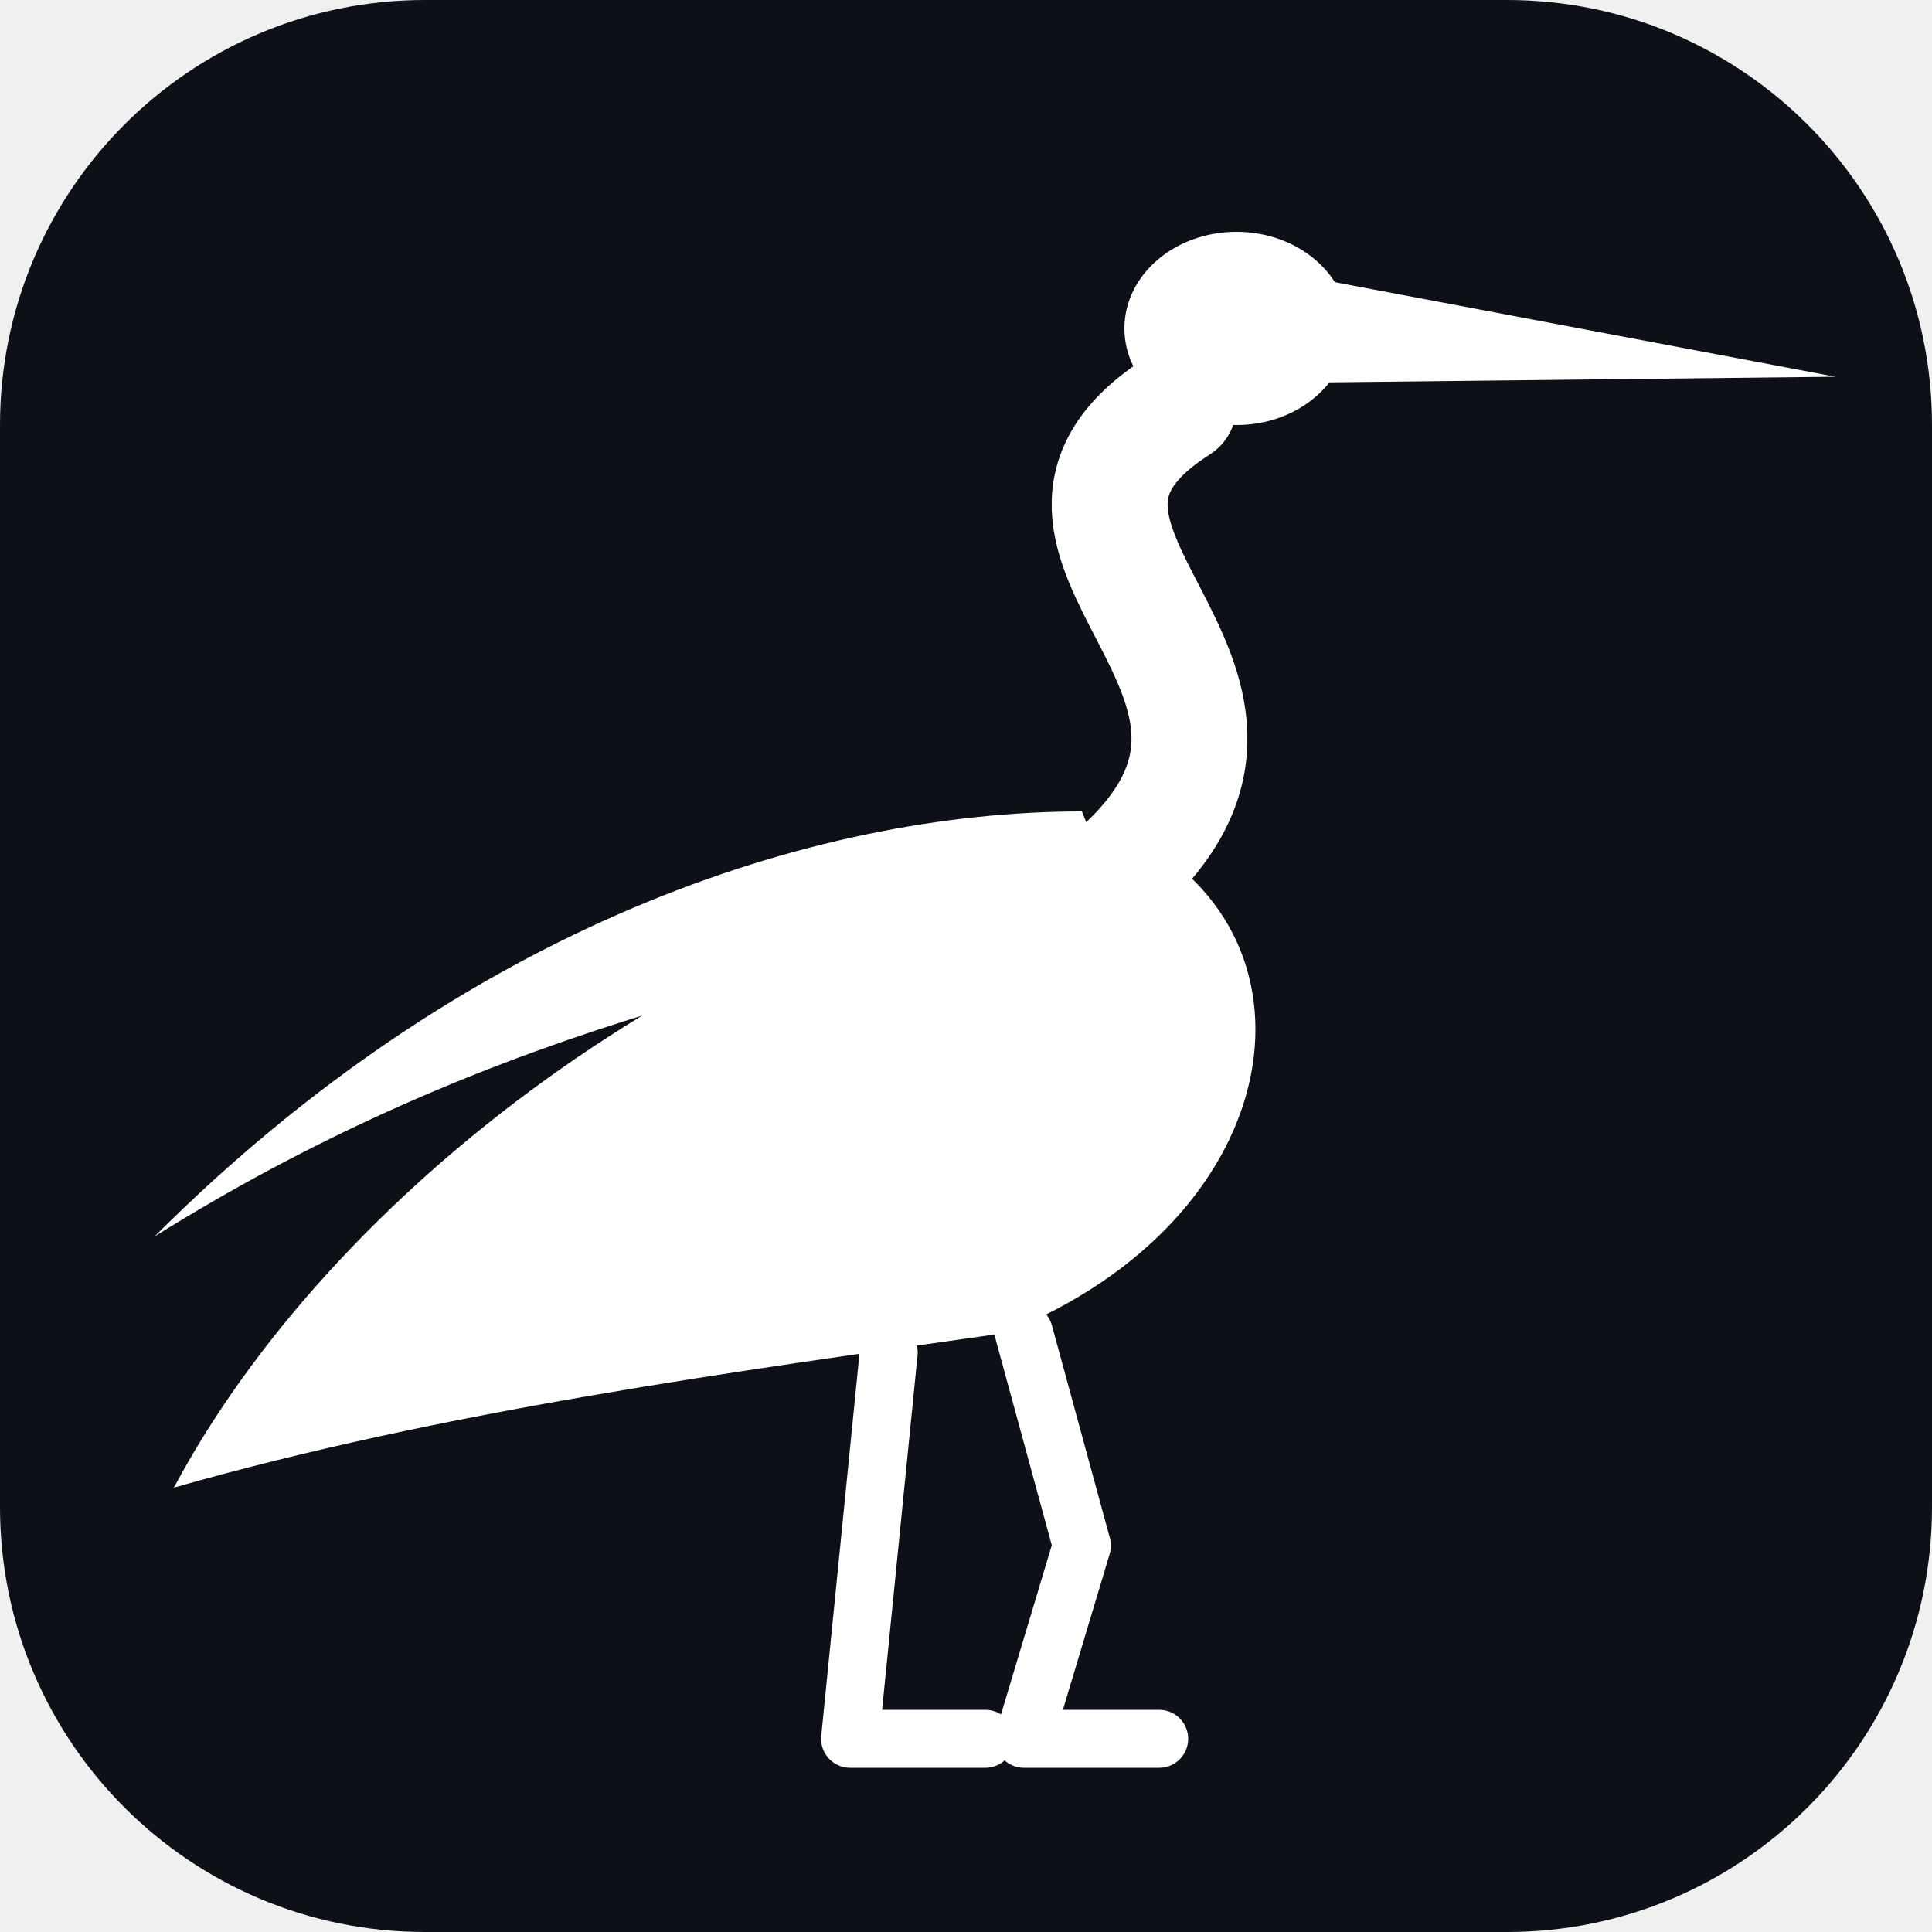
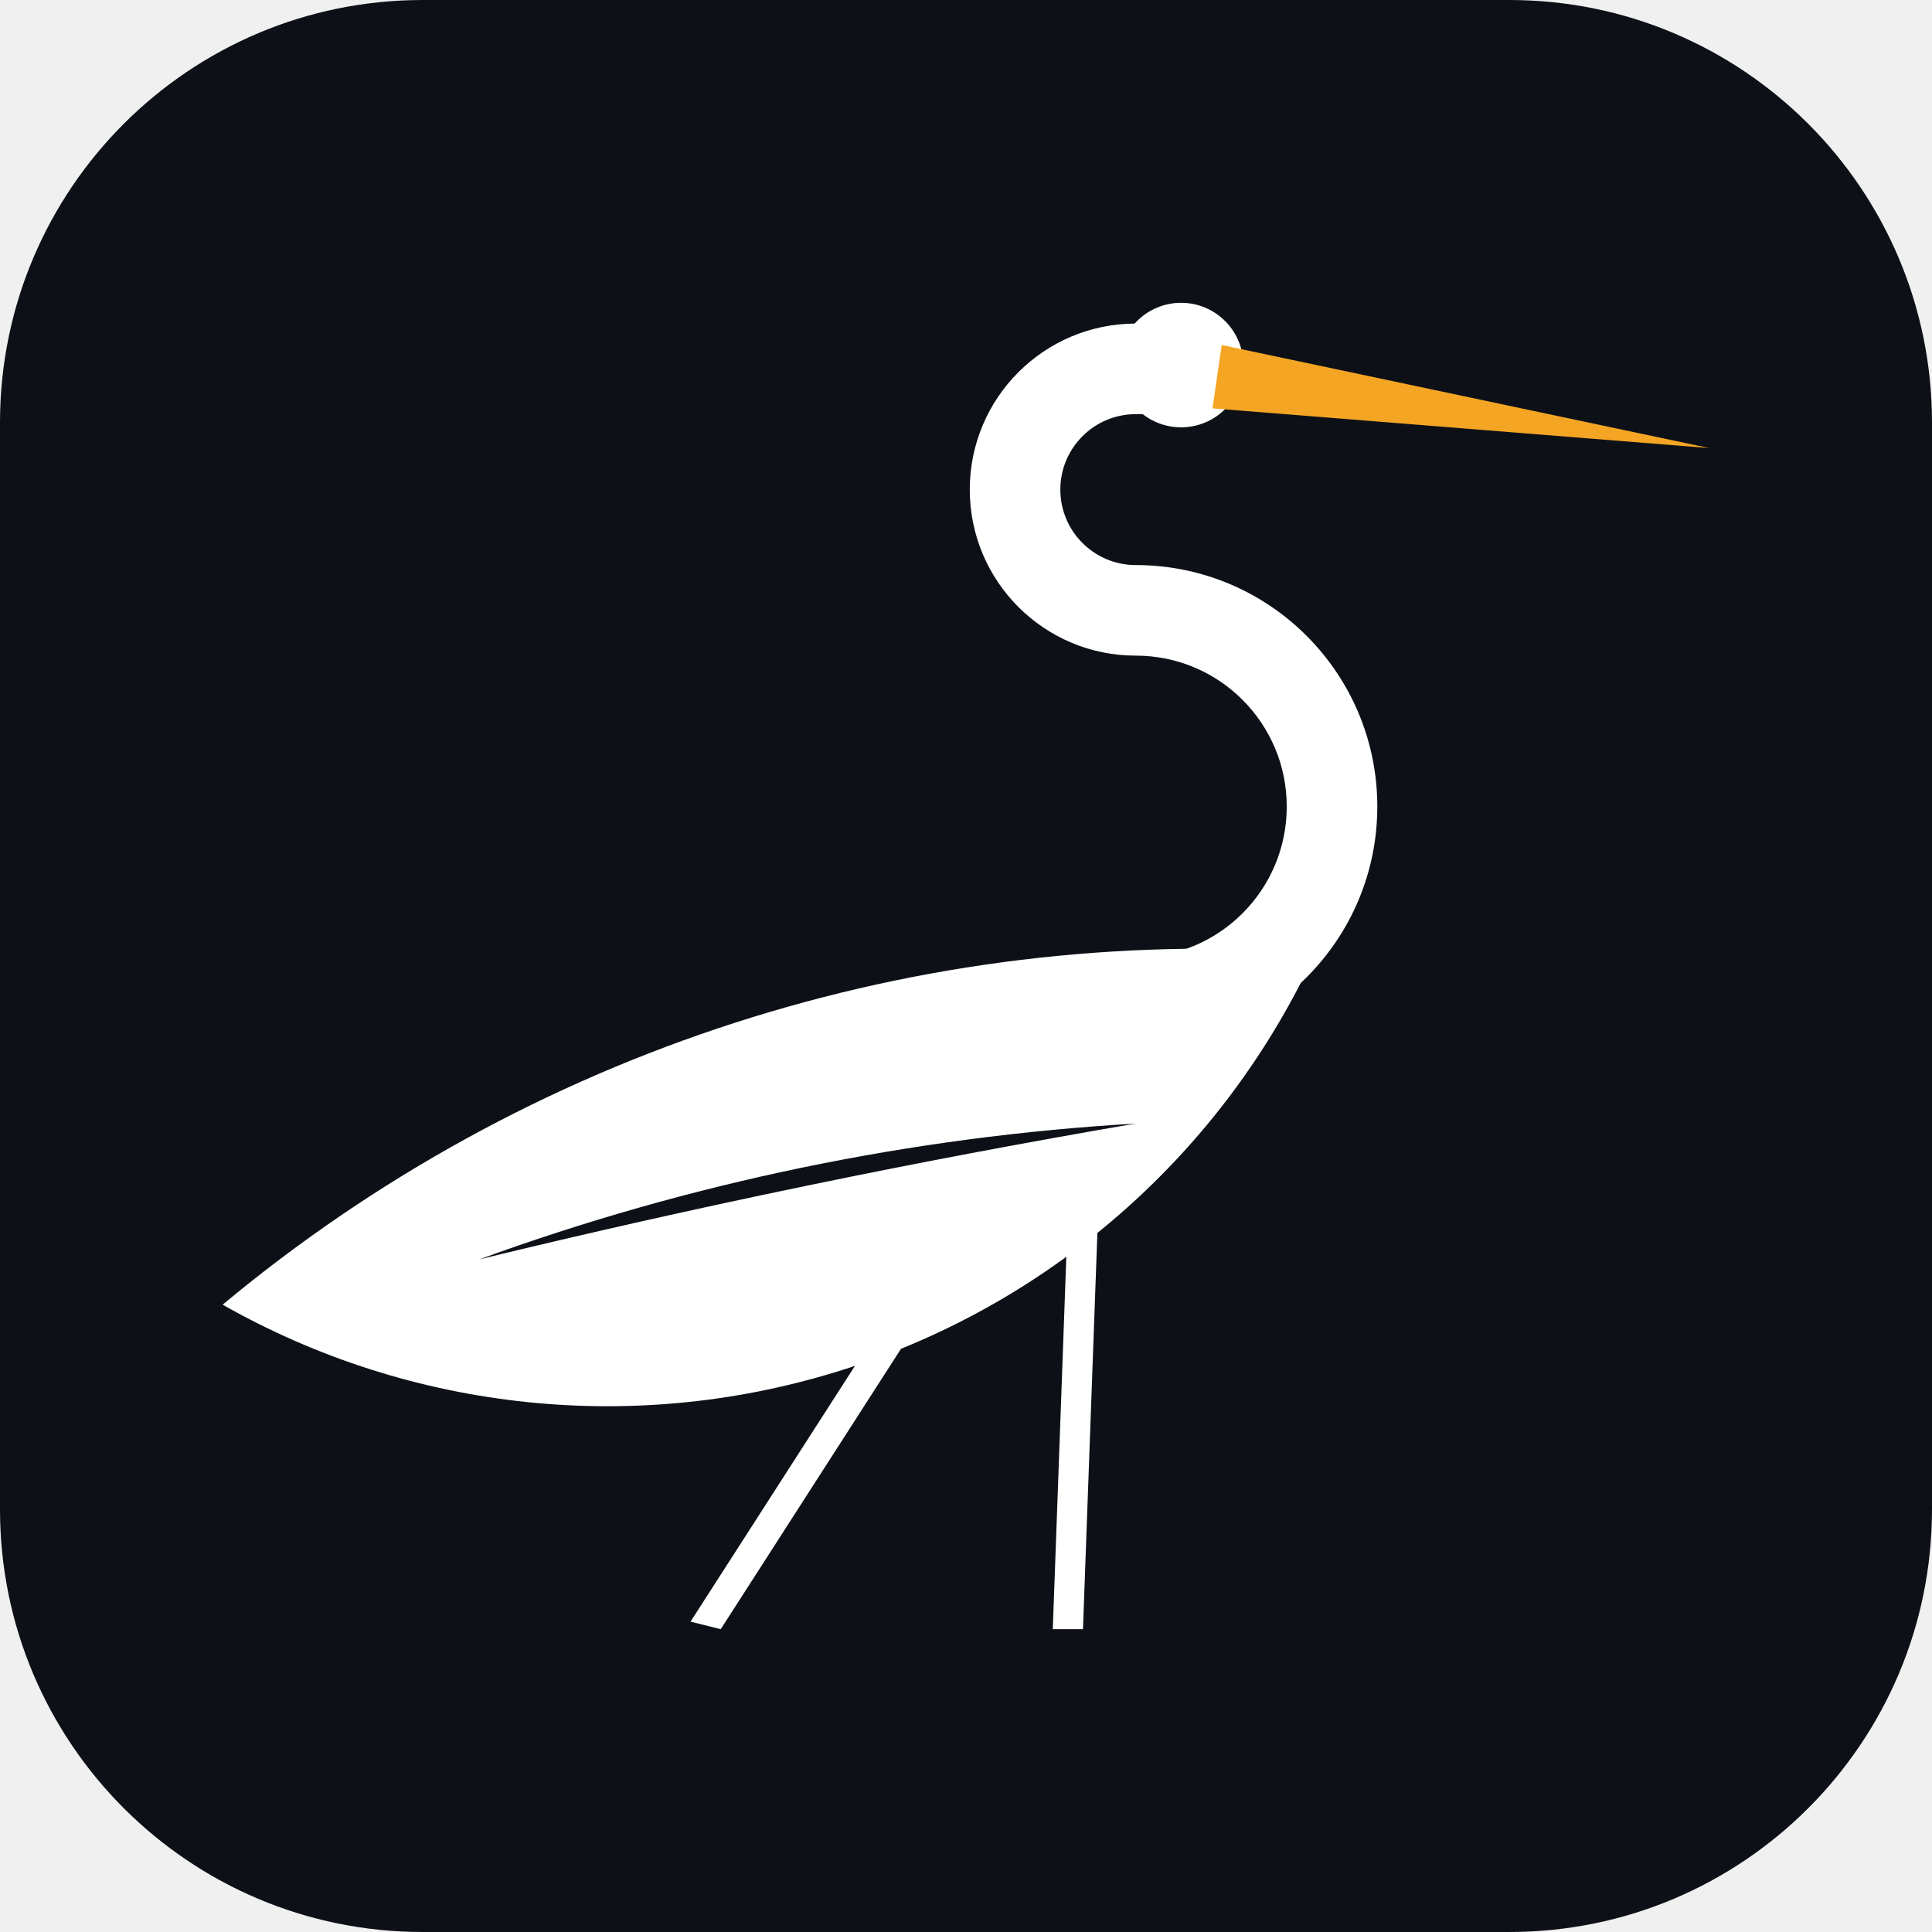
- <svg xmlns="http://www.w3.org/2000/svg" viewBox="0 0 100 100">
-   <rect width="100" height="100" rx="22" fill="#0d1117" />
-   <g fill="#fff">
-     <ellipse cx="64" cy="17" rx="5.8" ry="5" />
-     <path d="M68 14.4 L95 19.5 L68 19.8Z" />
-     <path d="M9 77 C17 62 36 47 58 43 C69 48 67 63 52 69 C38 71 23 73 9 77Z" />
-     <path d="M56 42 C42 42 24 48 8 64 C24 54 40 50 58 47Z" />
-     <path d="M57 45 C46 47 32 53 17 66 C32 58 44 55 58 50Z" opacity=".85" />
-   </g>
-   <g fill="none" stroke="#fff" stroke-linecap="round" stroke-linejoin="round">
-     <path stroke-width="6" d="M61 21 C50 28 69 35 58 45" />
-     <path stroke-width="3" d="M46 70 L44 90 M44 90 H51 M53 69 L56 80 L53 90 M53 90 H60" />
-   </g>
+ <svg xmlns="http://www.w3.org/2000/svg" viewBox="0 0 512 512" role="img" aria-label="Egret">
+   <rect width="512" height="512" rx="112" fill="#0d1117" />
+   <path fill="#ffffff" fill-rule="evenodd" d="M59 345.75 A407.43 407.43 0 0 1 348.63 252.43 A206.58 206.58 0 0 1 59 345.75Z M301 297.75 A612.79 612.79 0 0 0 127 333.75 A2579.61 2579.61 0 0 1 301 297.75Z" />
+   <path fill="#ffffff" d="M301 277.75 A64 64 0 0 0 301 149.75 A20 20 0 0 1 301 109.75 L313 109.75 L313 85.75 L301 85.75 A44 44 0 0 0 301 173.75 A40 40 0 0 1 301 253.75Z" />
+   <path fill="#ffffff" d="M296.5 96.75 A16.5 16.5 0 0 1 329.5 96.75 A16.5 16.5 0 0 1 296.5 96.75Z" />
+   <path fill="#ffffff" d="M283 321.75 L291 321.75 L287 431.75 L279 431.75Z M237 345.75 L245 347.75 L191 431.75 L183 429.75Z" />
+   <path fill="#f5a524" d="M453 118.75 L321.32 108.22 L323.76 91.43Z" />
</svg>
